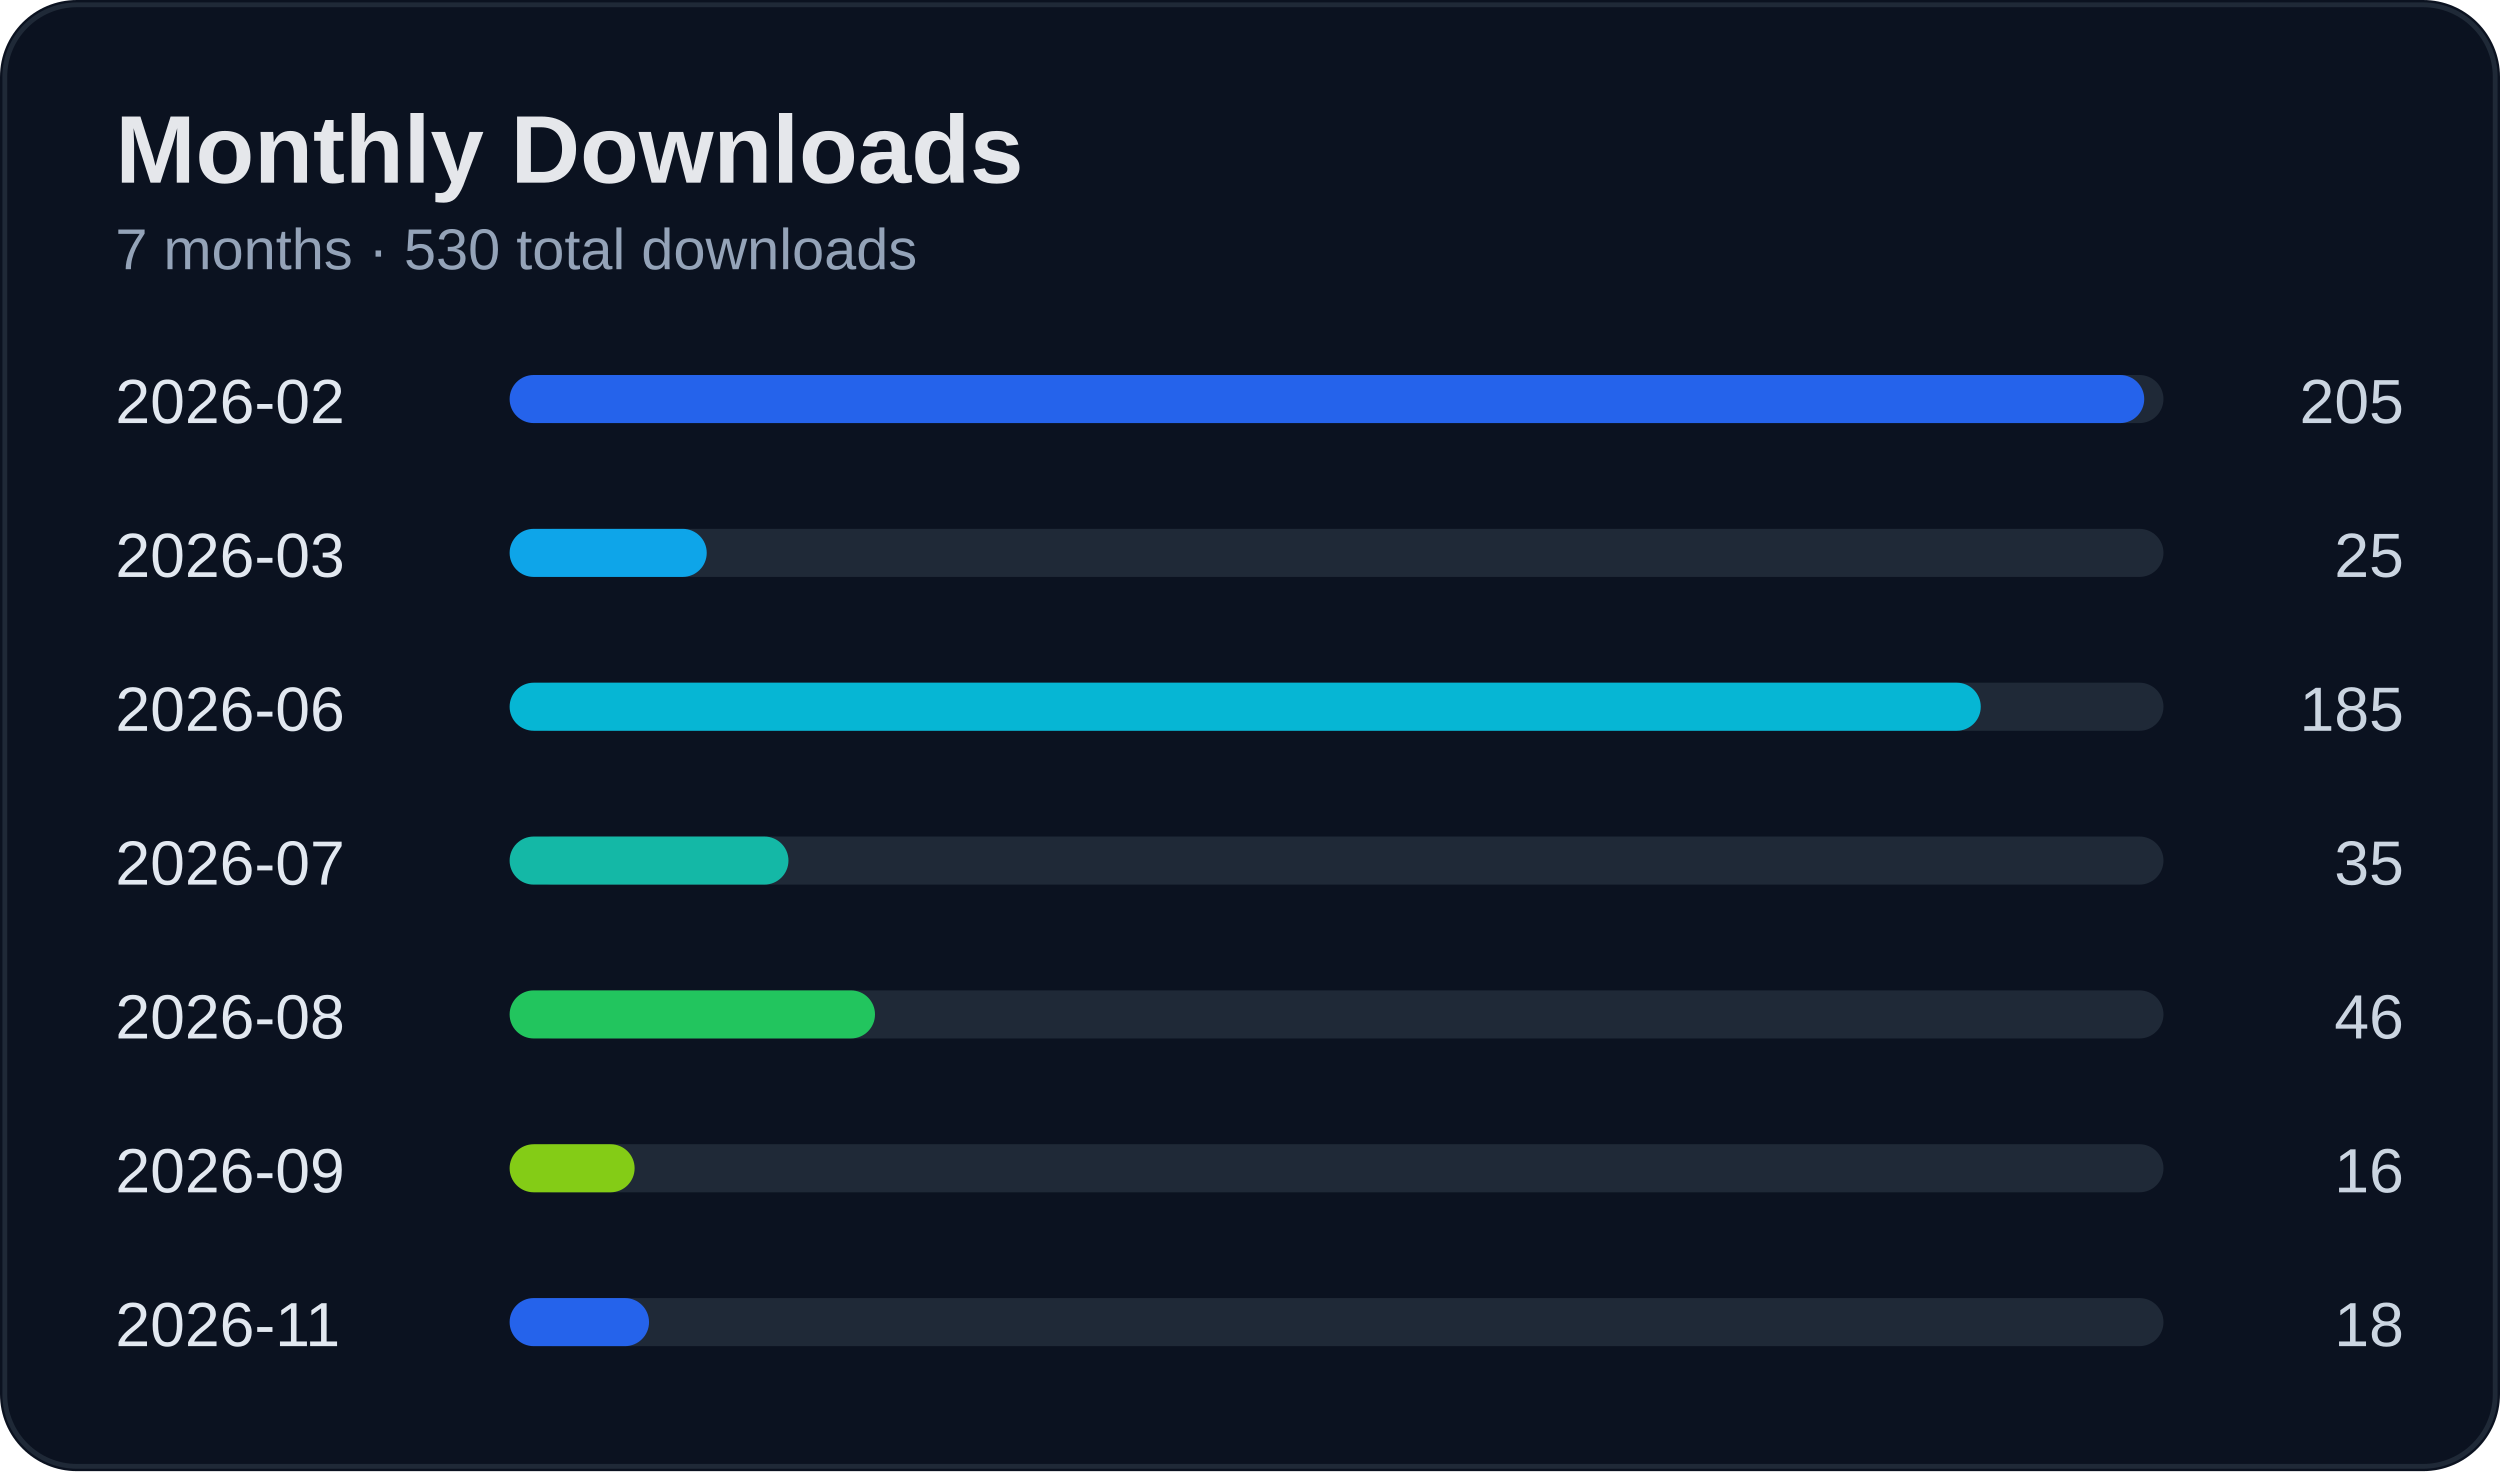
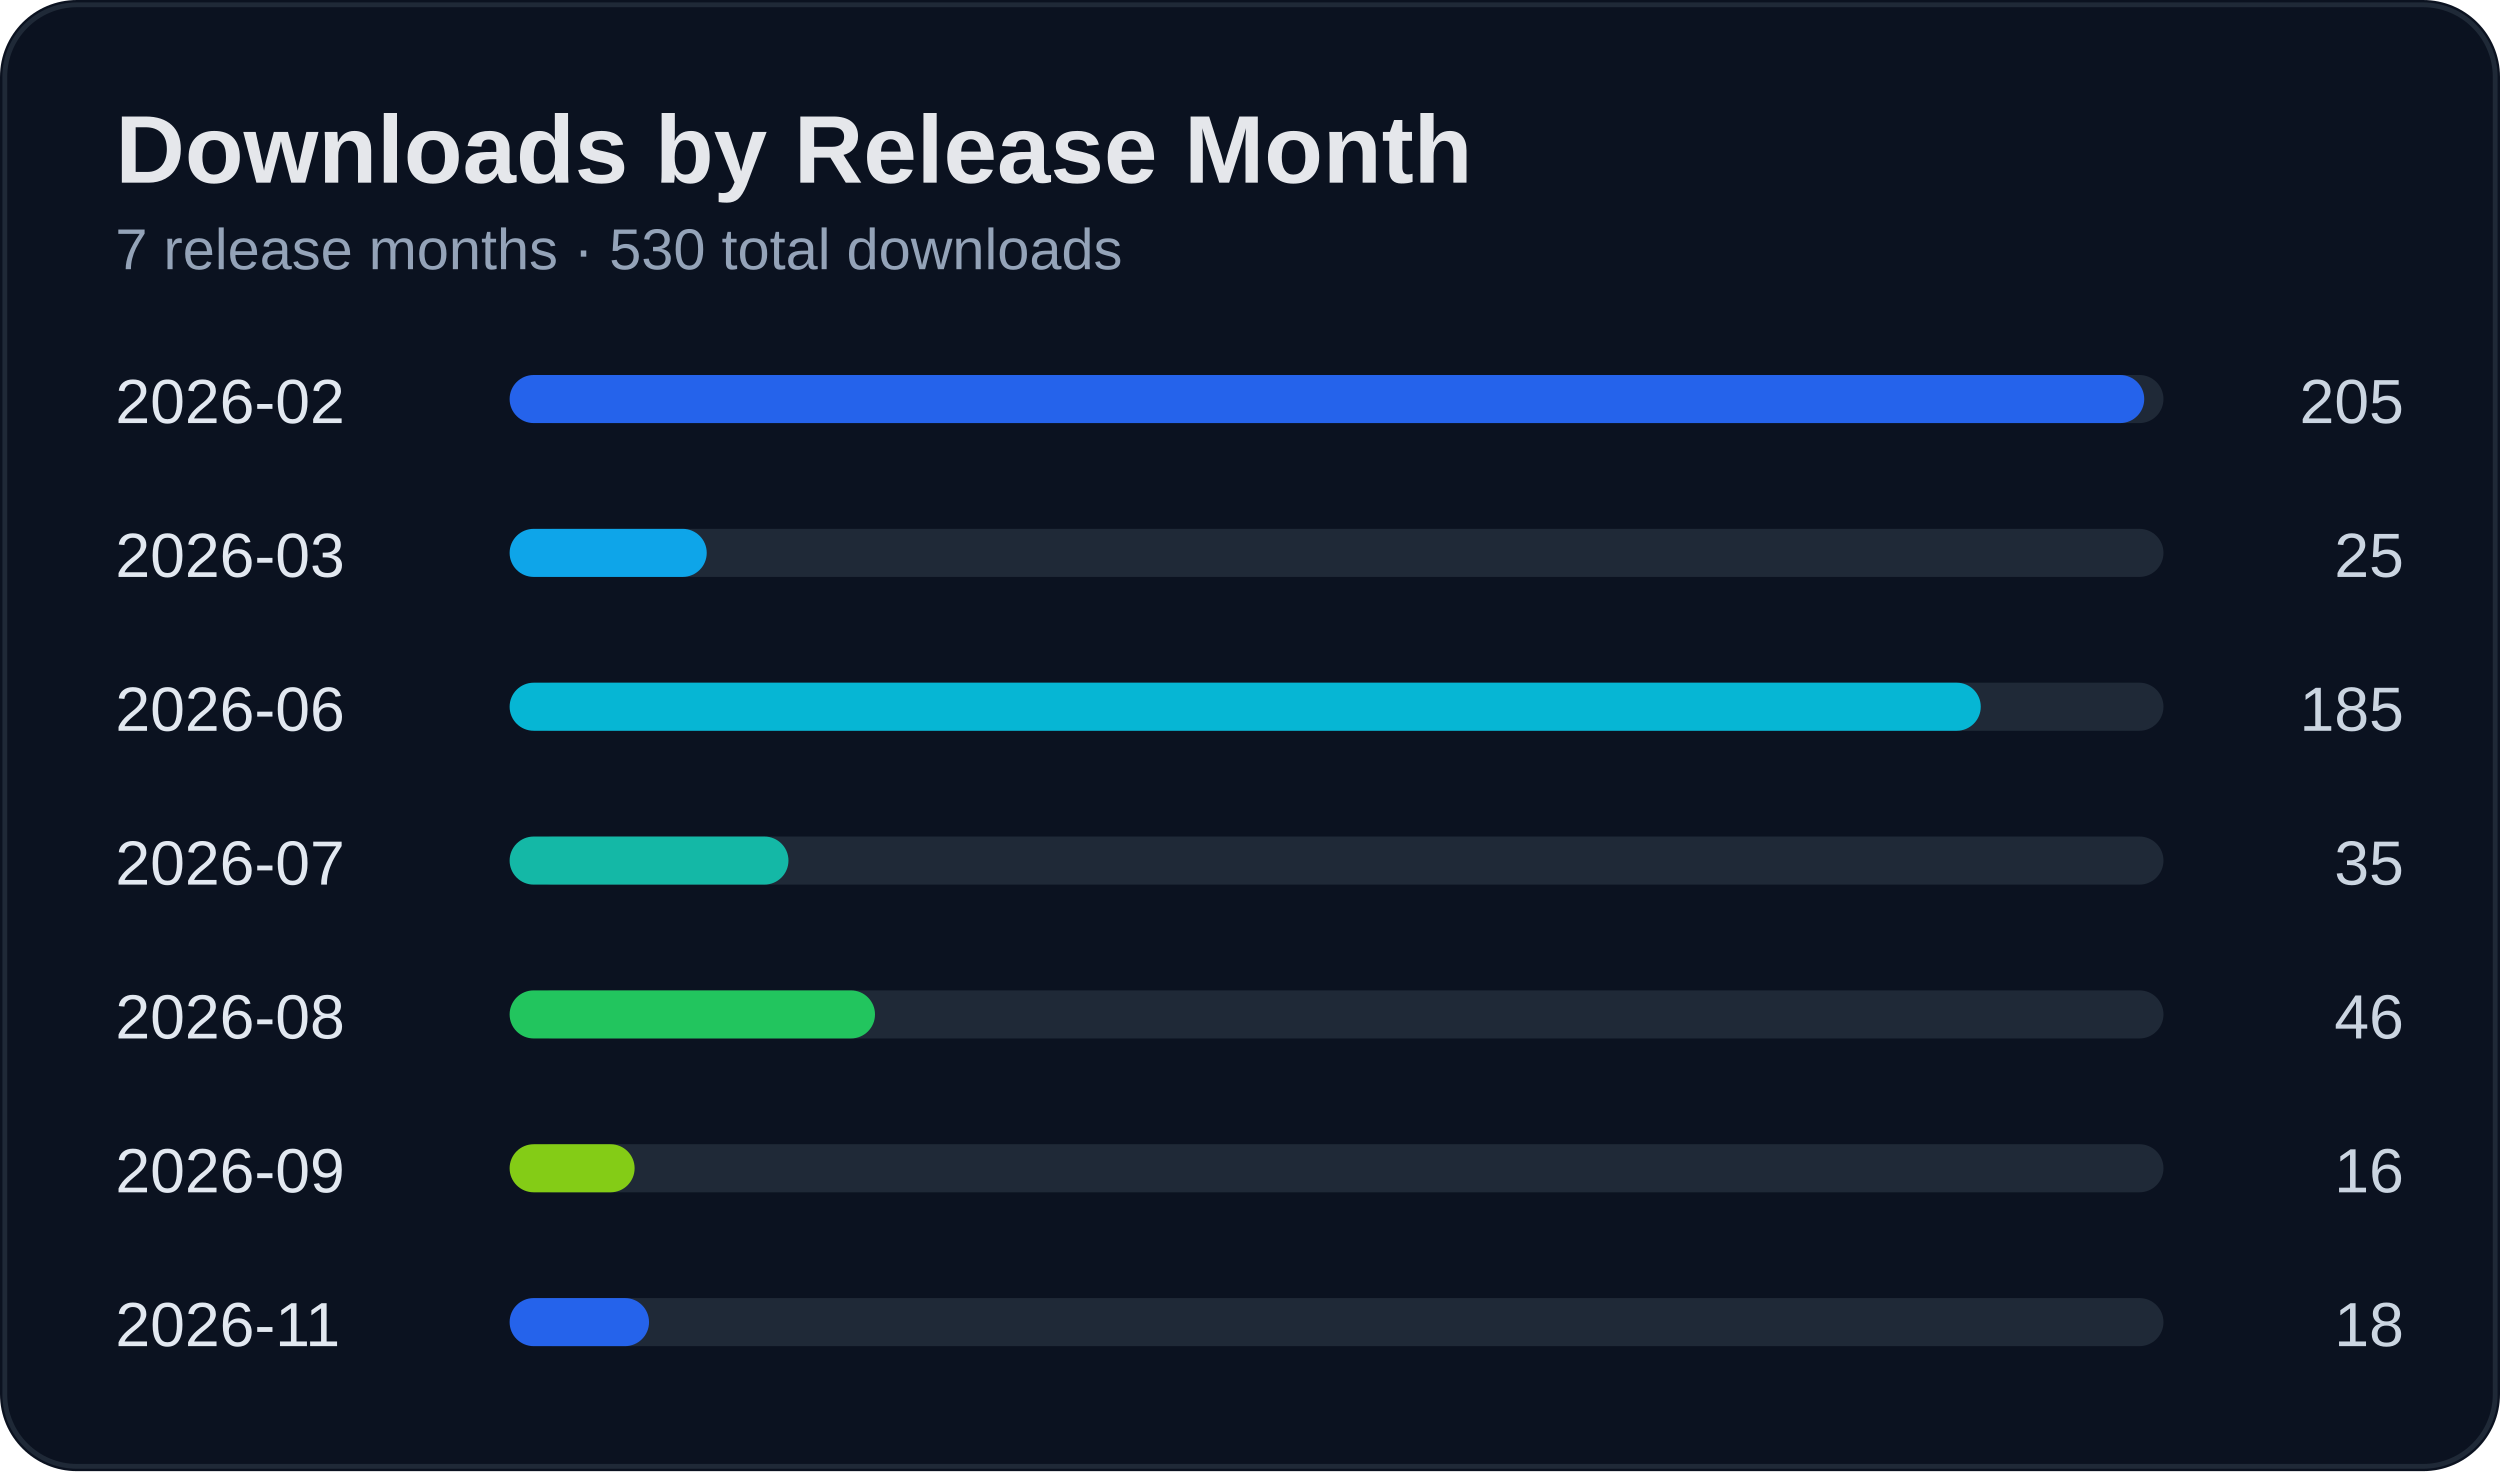
<svg xmlns="http://www.w3.org/2000/svg" width="520" height="306" viewBox="0 0 520 306">
  <rect width="100%" height="100%" rx="16" fill="#0b1220" />
  <rect x="1" y="1" width="518" height="304" rx="15" fill="none" stroke="#1f2937" />
-   <text x="24" y="38" fill="#e5e7eb" font-size="20" font-weight="700" font-family="Segoe UI, Arial">Monthly Downloads</text>
-   <text x="24" y="56" fill="#94a3b8" font-size="12" font-family="Segoe UI, Arial">7 months · 530 total downloads</text>
+   <text x="24" y="38" fill="#e5e7eb" font-size="20" font-weight="700" font-family="Segoe UI, Arial">Downloads by Release Month</text>
+   <text x="24" y="56" fill="#94a3b8" font-size="12" font-family="Segoe UI, Arial">7 release months · 530 total downloads</text>
  <text x="24" y="88" fill="#e2e8f0" font-size="13" font-family="Segoe UI, Arial">2026-02</text>
  <text x="500" y="88" fill="#cbd5e1" font-size="13" text-anchor="end" font-family="Segoe UI, Arial">205</text>
  <rect x="110" y="78" width="340" height="10" rx="5" fill="#1f2937" />
  <rect x="106" y="78" width="340" height="10" rx="5" fill="#2563eb" />
  <text x="24" y="120" fill="#e2e8f0" font-size="13" font-family="Segoe UI, Arial">2026-03</text>
  <text x="500" y="120" fill="#cbd5e1" font-size="13" text-anchor="end" font-family="Segoe UI, Arial">25</text>
  <rect x="110" y="110" width="340" height="10" rx="5" fill="#1f2937" />
  <rect x="106" y="110" width="41" height="10" rx="5" fill="#0ea5e9" />
  <text x="24" y="152" fill="#e2e8f0" font-size="13" font-family="Segoe UI, Arial">2026-06</text>
  <text x="500" y="152" fill="#cbd5e1" font-size="13" text-anchor="end" font-family="Segoe UI, Arial">185</text>
  <rect x="110" y="142" width="340" height="10" rx="5" fill="#1f2937" />
  <rect x="106" y="142" width="306" height="10" rx="5" fill="#06b6d4" />
  <text x="24" y="184" fill="#e2e8f0" font-size="13" font-family="Segoe UI, Arial">2026-07</text>
  <text x="500" y="184" fill="#cbd5e1" font-size="13" text-anchor="end" font-family="Segoe UI, Arial">35</text>
  <rect x="110" y="174" width="340" height="10" rx="5" fill="#1f2937" />
  <rect x="106" y="174" width="58" height="10" rx="5" fill="#14b8a6" />
  <text x="24" y="216" fill="#e2e8f0" font-size="13" font-family="Segoe UI, Arial">2026-08</text>
  <text x="500" y="216" fill="#cbd5e1" font-size="13" text-anchor="end" font-family="Segoe UI, Arial">46</text>
  <rect x="110" y="206" width="340" height="10" rx="5" fill="#1f2937" />
  <rect x="106" y="206" width="76" height="10" rx="5" fill="#22c55e" />
  <text x="24" y="248" fill="#e2e8f0" font-size="13" font-family="Segoe UI, Arial">2026-09</text>
  <text x="500" y="248" fill="#cbd5e1" font-size="13" text-anchor="end" font-family="Segoe UI, Arial">16</text>
  <rect x="110" y="238" width="340" height="10" rx="5" fill="#1f2937" />
  <rect x="106" y="238" width="26" height="10" rx="5" fill="#84cc16" />
  <text x="24" y="280" fill="#e2e8f0" font-size="13" font-family="Segoe UI, Arial">2026-11</text>
  <text x="500" y="280" fill="#cbd5e1" font-size="13" text-anchor="end" font-family="Segoe UI, Arial">18</text>
  <rect x="110" y="270" width="340" height="10" rx="5" fill="#1f2937" />
  <rect x="106" y="270" width="29" height="10" rx="5" fill="#2563eb" />
</svg>
